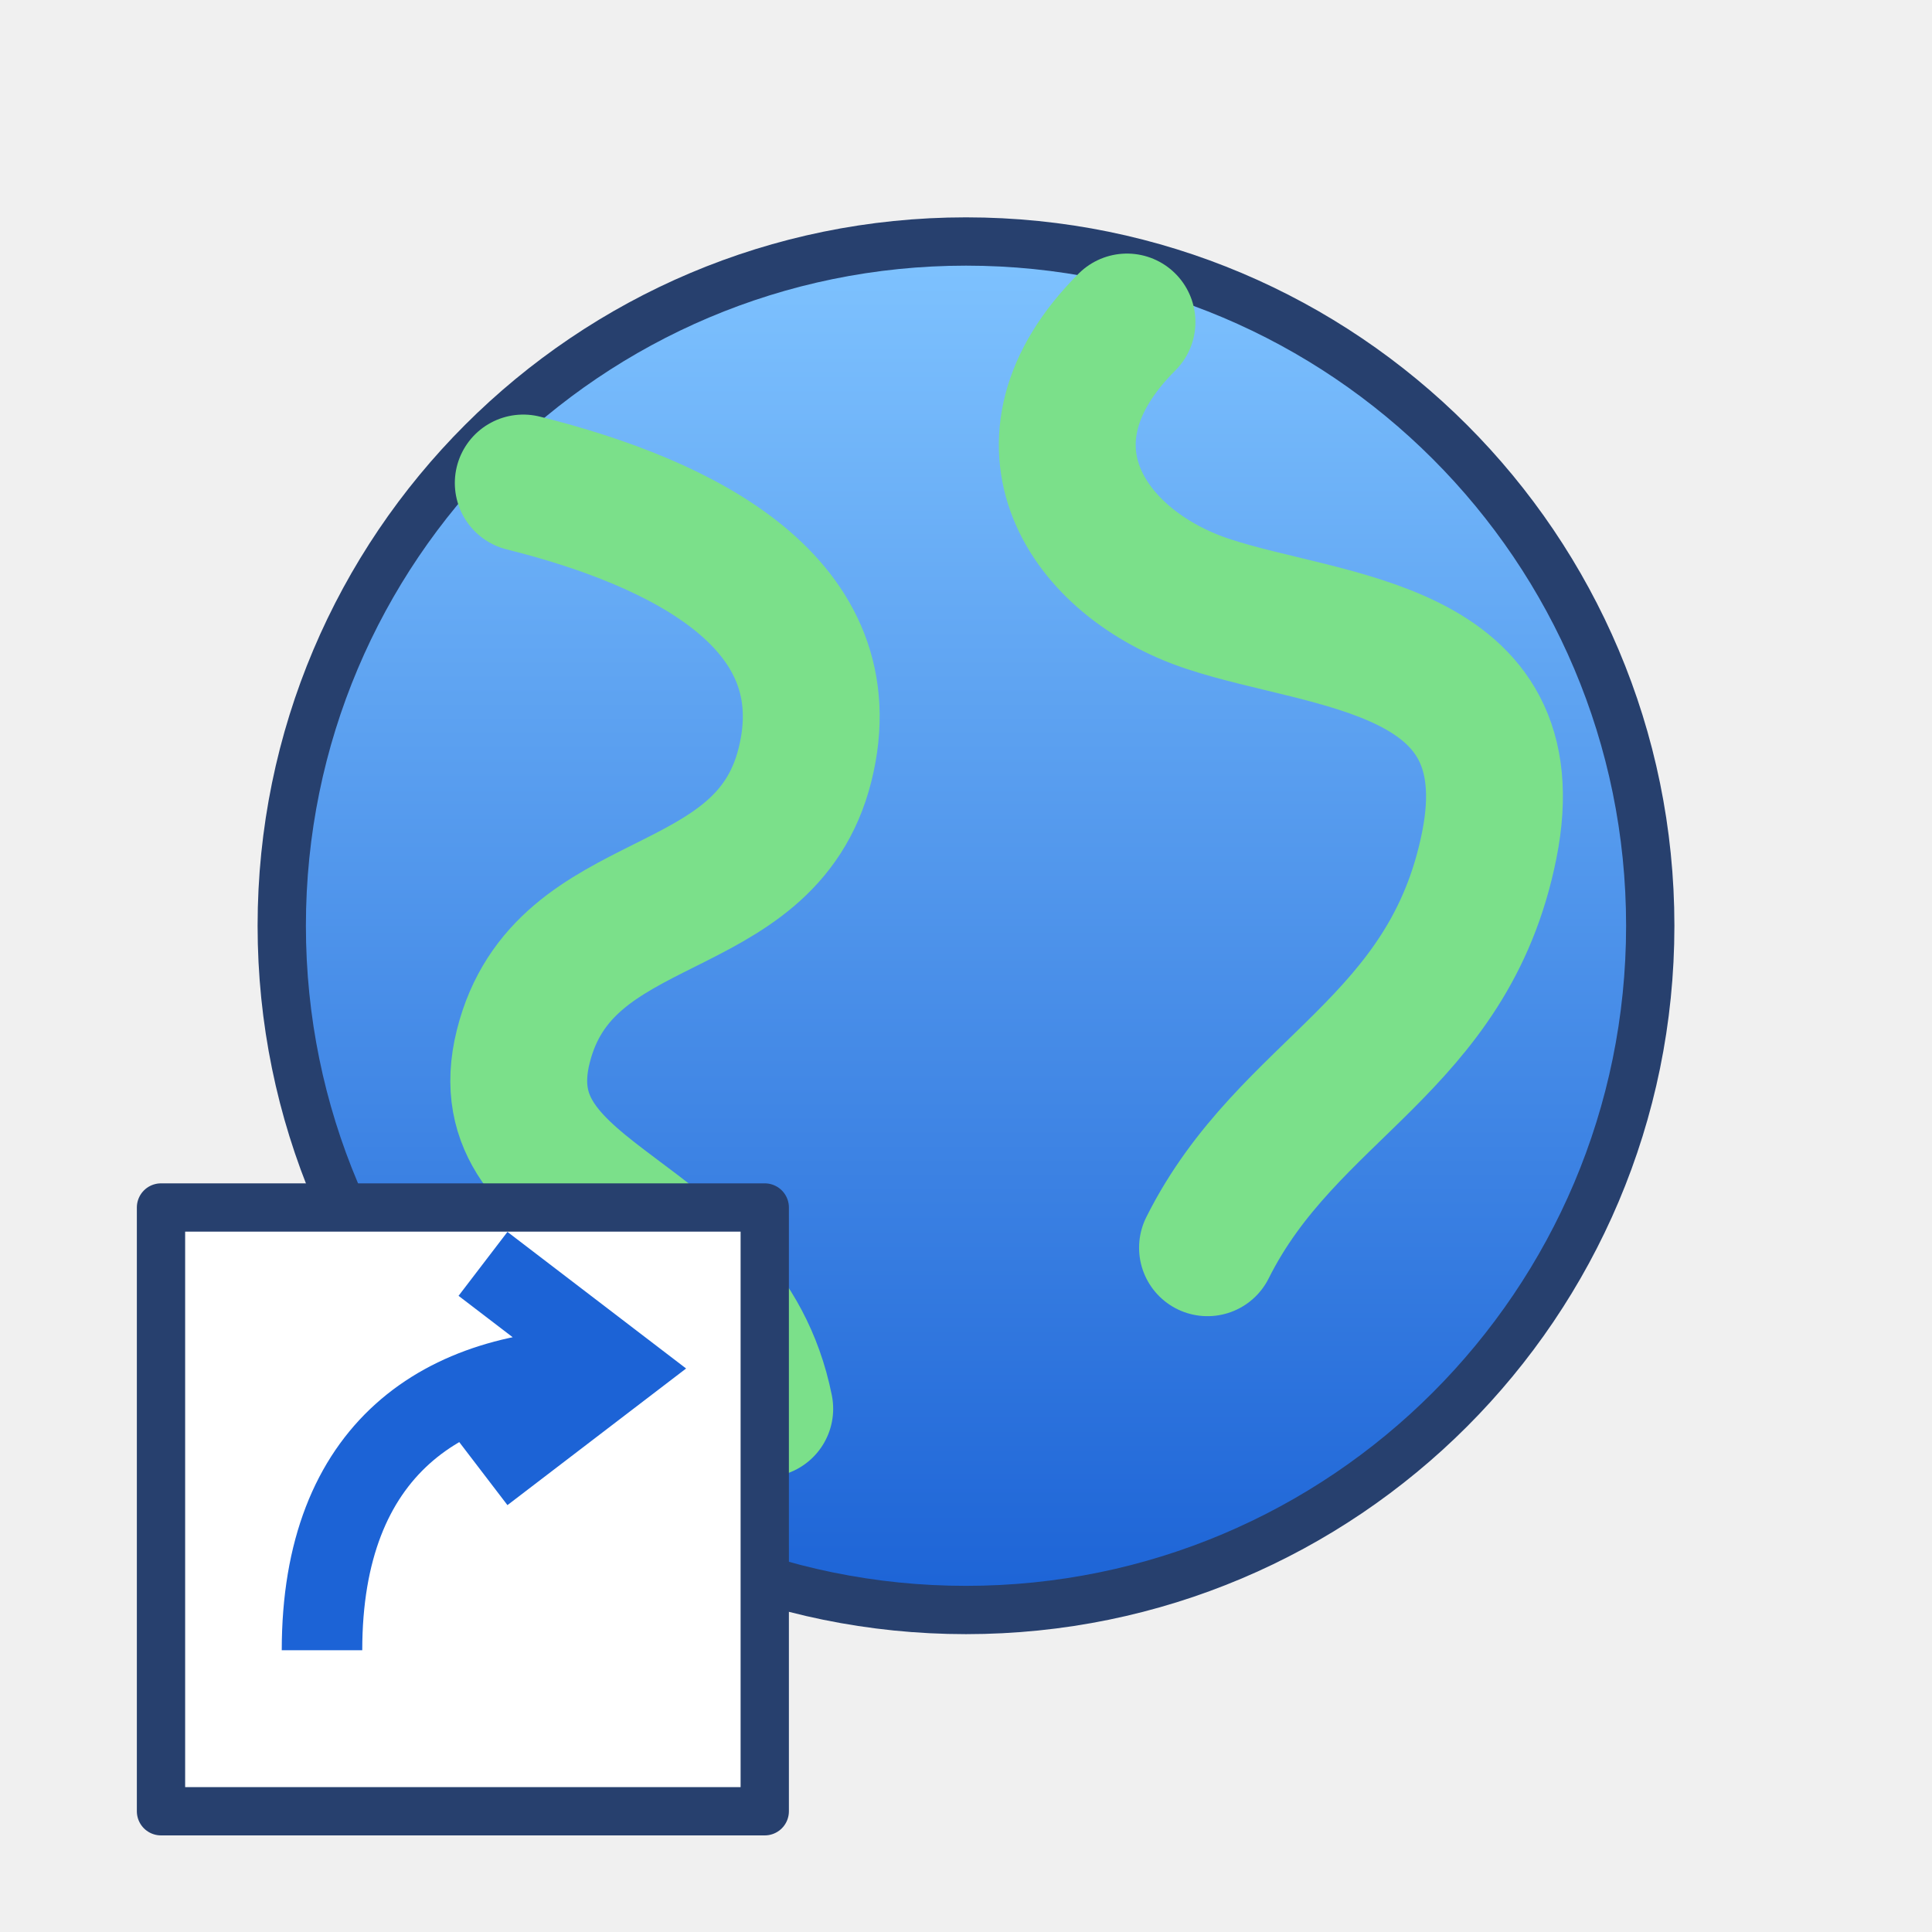
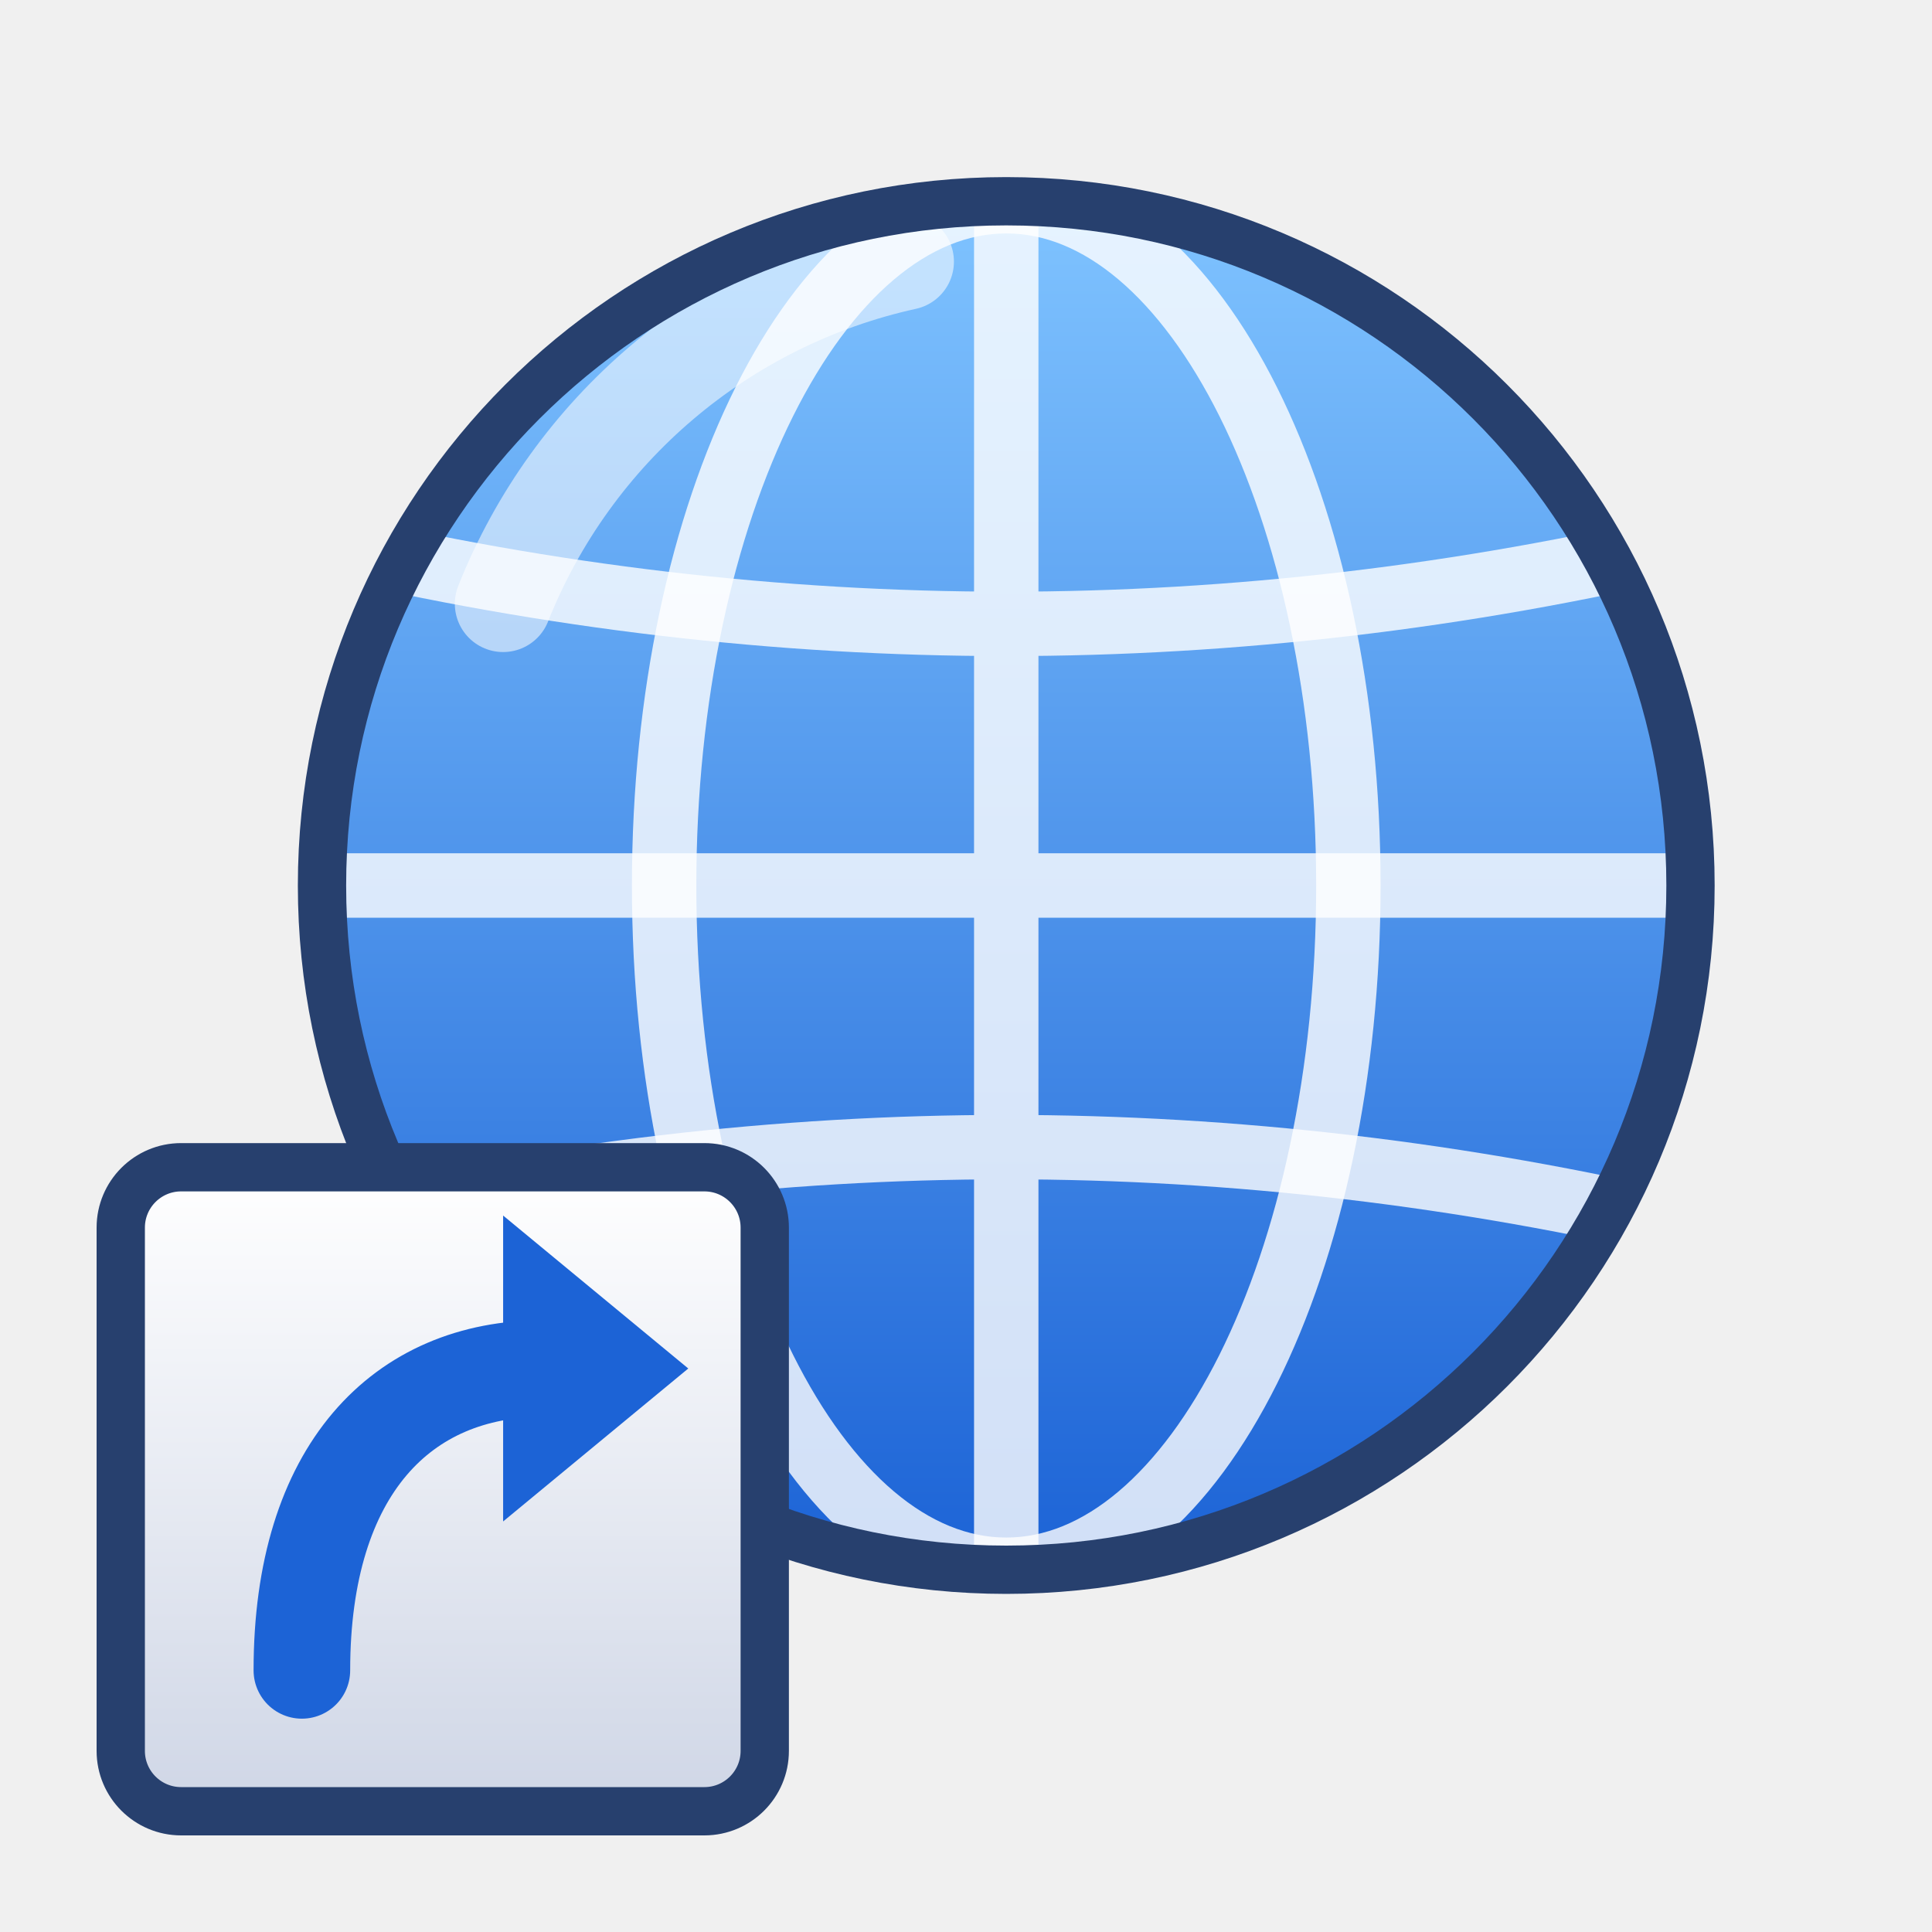
<svg xmlns="http://www.w3.org/2000/svg" viewBox="0 0 48 48" width="48" height="48">
  <defs>
    <linearGradient id="a" x1="0" y1="0" x2="0" y2="1">
      <stop offset="0" stop-color="#7fc3ff" />
      <stop offset="1" stop-color="#1c63d6" />
    </linearGradient>
-     <linearGradient id="b" x1="0" y1="0" x2="0" y2="1">
-       <stop offset="0" stop-color="#ffe9a8" />
-       <stop offset="1" stop-color="#e8a93a" />
-     </linearGradient>
    <linearGradient id="c" x1="0" y1="0" x2="0" y2="1">
      <stop offset="0" stop-color="#ffffff" />
      <stop offset="1" stop-color="#cfd6e6" />
    </linearGradient>
-     <linearGradient id="d" x1="0" y1="0" x2="0" y2="1">
-       <stop offset="0" stop-color="#a6e88e" />
-       <stop offset="1" stop-color="#2f9e36" />
-     </linearGradient>
-     <linearGradient id="e" x1="0" y1="0" x2="0" y2="1">
-       <stop offset="0" stop-color="#e6e4dc" />
-       <stop offset="1" stop-color="#a6a498" />
-     </linearGradient>
+     <clipPath id="g">
+       <circle cx="25" cy="22" r="17" />
+     </clipPath>
  </defs>
-   <circle cx="24" cy="23" r="17" fill="url(#a)" stroke="#27406e" stroke-width="1.2" stroke-linejoin="round" />
-   <path d="M13 12c4 1 8 3 7 7s-6 3-7 7 5 4 6 9m9-27c-3 3-1 6 2 7s8 1 7 6-5 6-7 10" fill="none" stroke="#7be08a" stroke-width="3.4" stroke-linecap="round" />
-   <rect x="4" y="30" width="15" height="15" fill="#fff" stroke="#27406e" stroke-width="1.2" stroke-linejoin="round" />
-   <path d="M8 41c0-5 3-7 7-7m-3-2.6l3.4 2.6-3.4 2.6" fill="none" stroke="#1c63d6" stroke-width="2" />
+   <circle cx="25" cy="22" r="17" fill="url(#a)" />
+   <g clip-path="url(#g)" fill="none" stroke="#fff" stroke-width="1.6" stroke-opacity=".8">
+     <path d="M8 22h34M25 5v34M8 13.5q17 4 34 0M8 30.5q17-4 34 0" />
+     <ellipse cx="25" cy="22" rx="8.5" ry="17" />
+   </g>
+   <path d="M12.5 15a14 14 0 0 1 10-8.5" fill="none" stroke="#fff" stroke-width="2.4" stroke-linecap="round" stroke-opacity=".55" />
+   <circle cx="25" cy="22" r="17" fill="none" stroke="#27406e" stroke-width="1.2" />
+   <rect x="3" y="29" width="16" height="16" rx="1.5" fill="url(#c)" stroke="#27406e" stroke-width="1.2" stroke-linejoin="round" />
+   <path d="M7.5 41.5c0-5 2.5-7.5 6-7.5" fill="none" stroke="#1c63d6" stroke-width="2.4" stroke-linecap="round" />
+   <path d="M12.5 30.2l4.6 3.8-4.6 3.8z" fill="#1c63d6" />
</svg>
